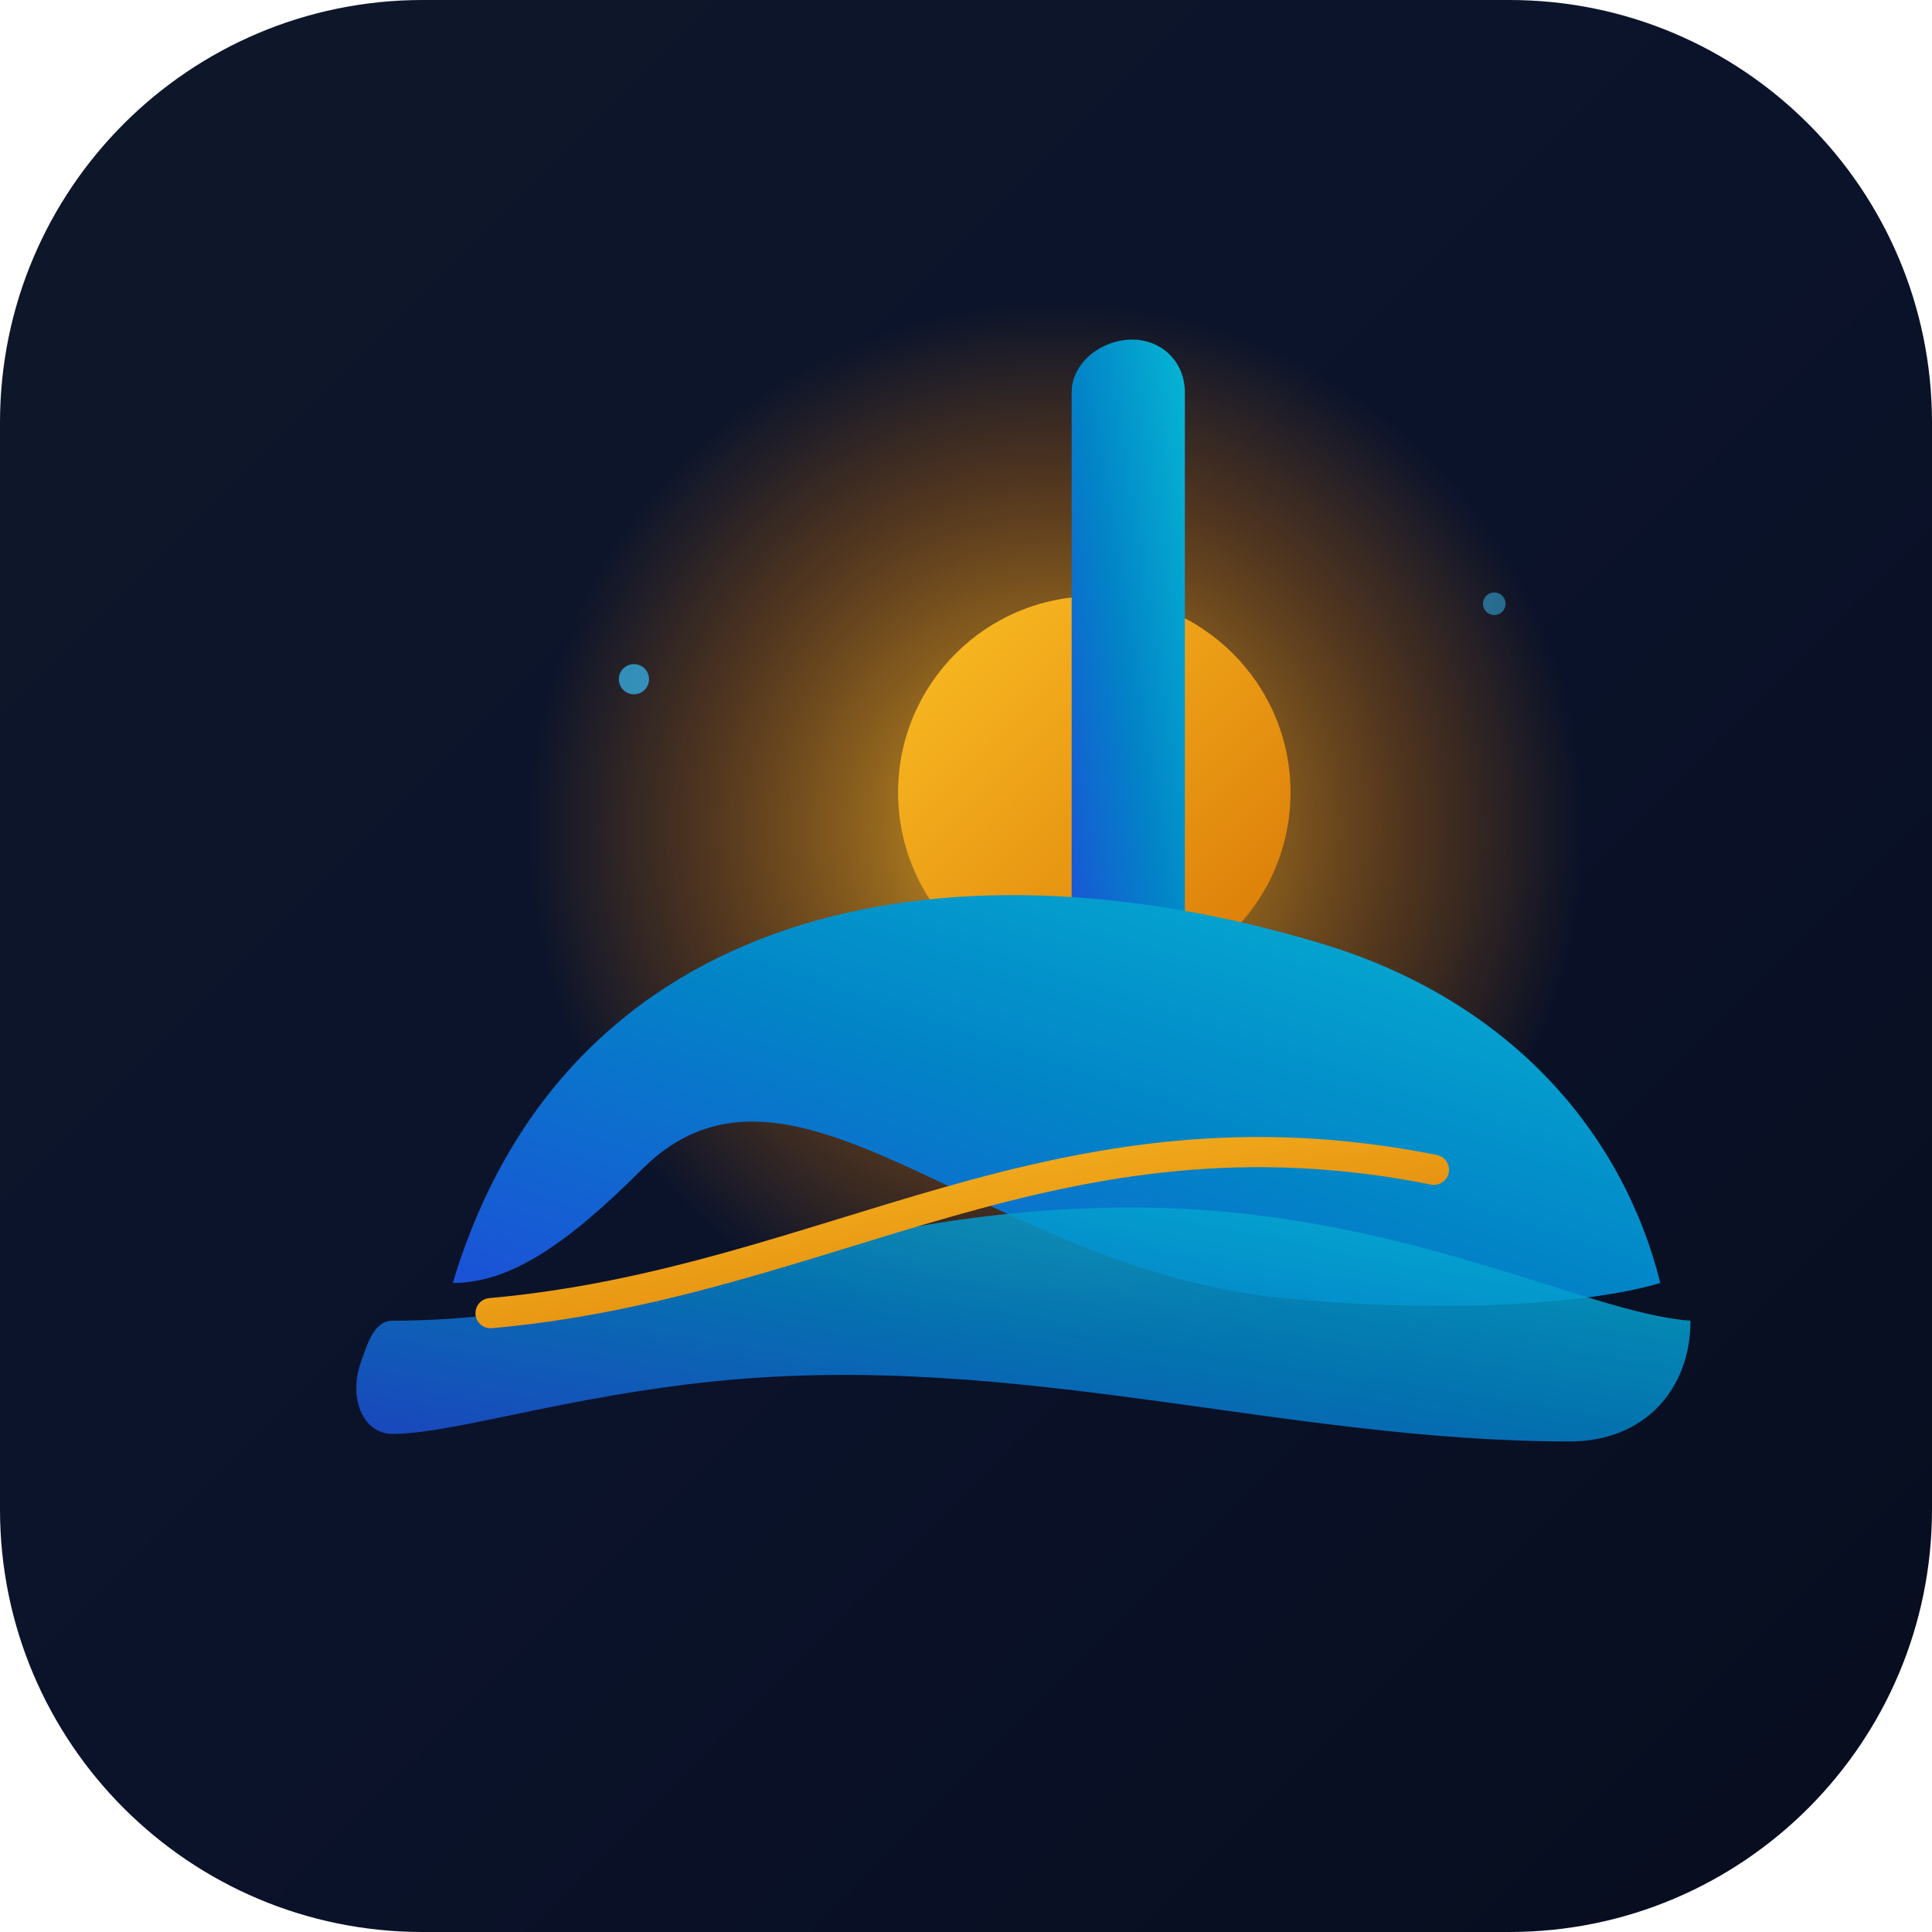
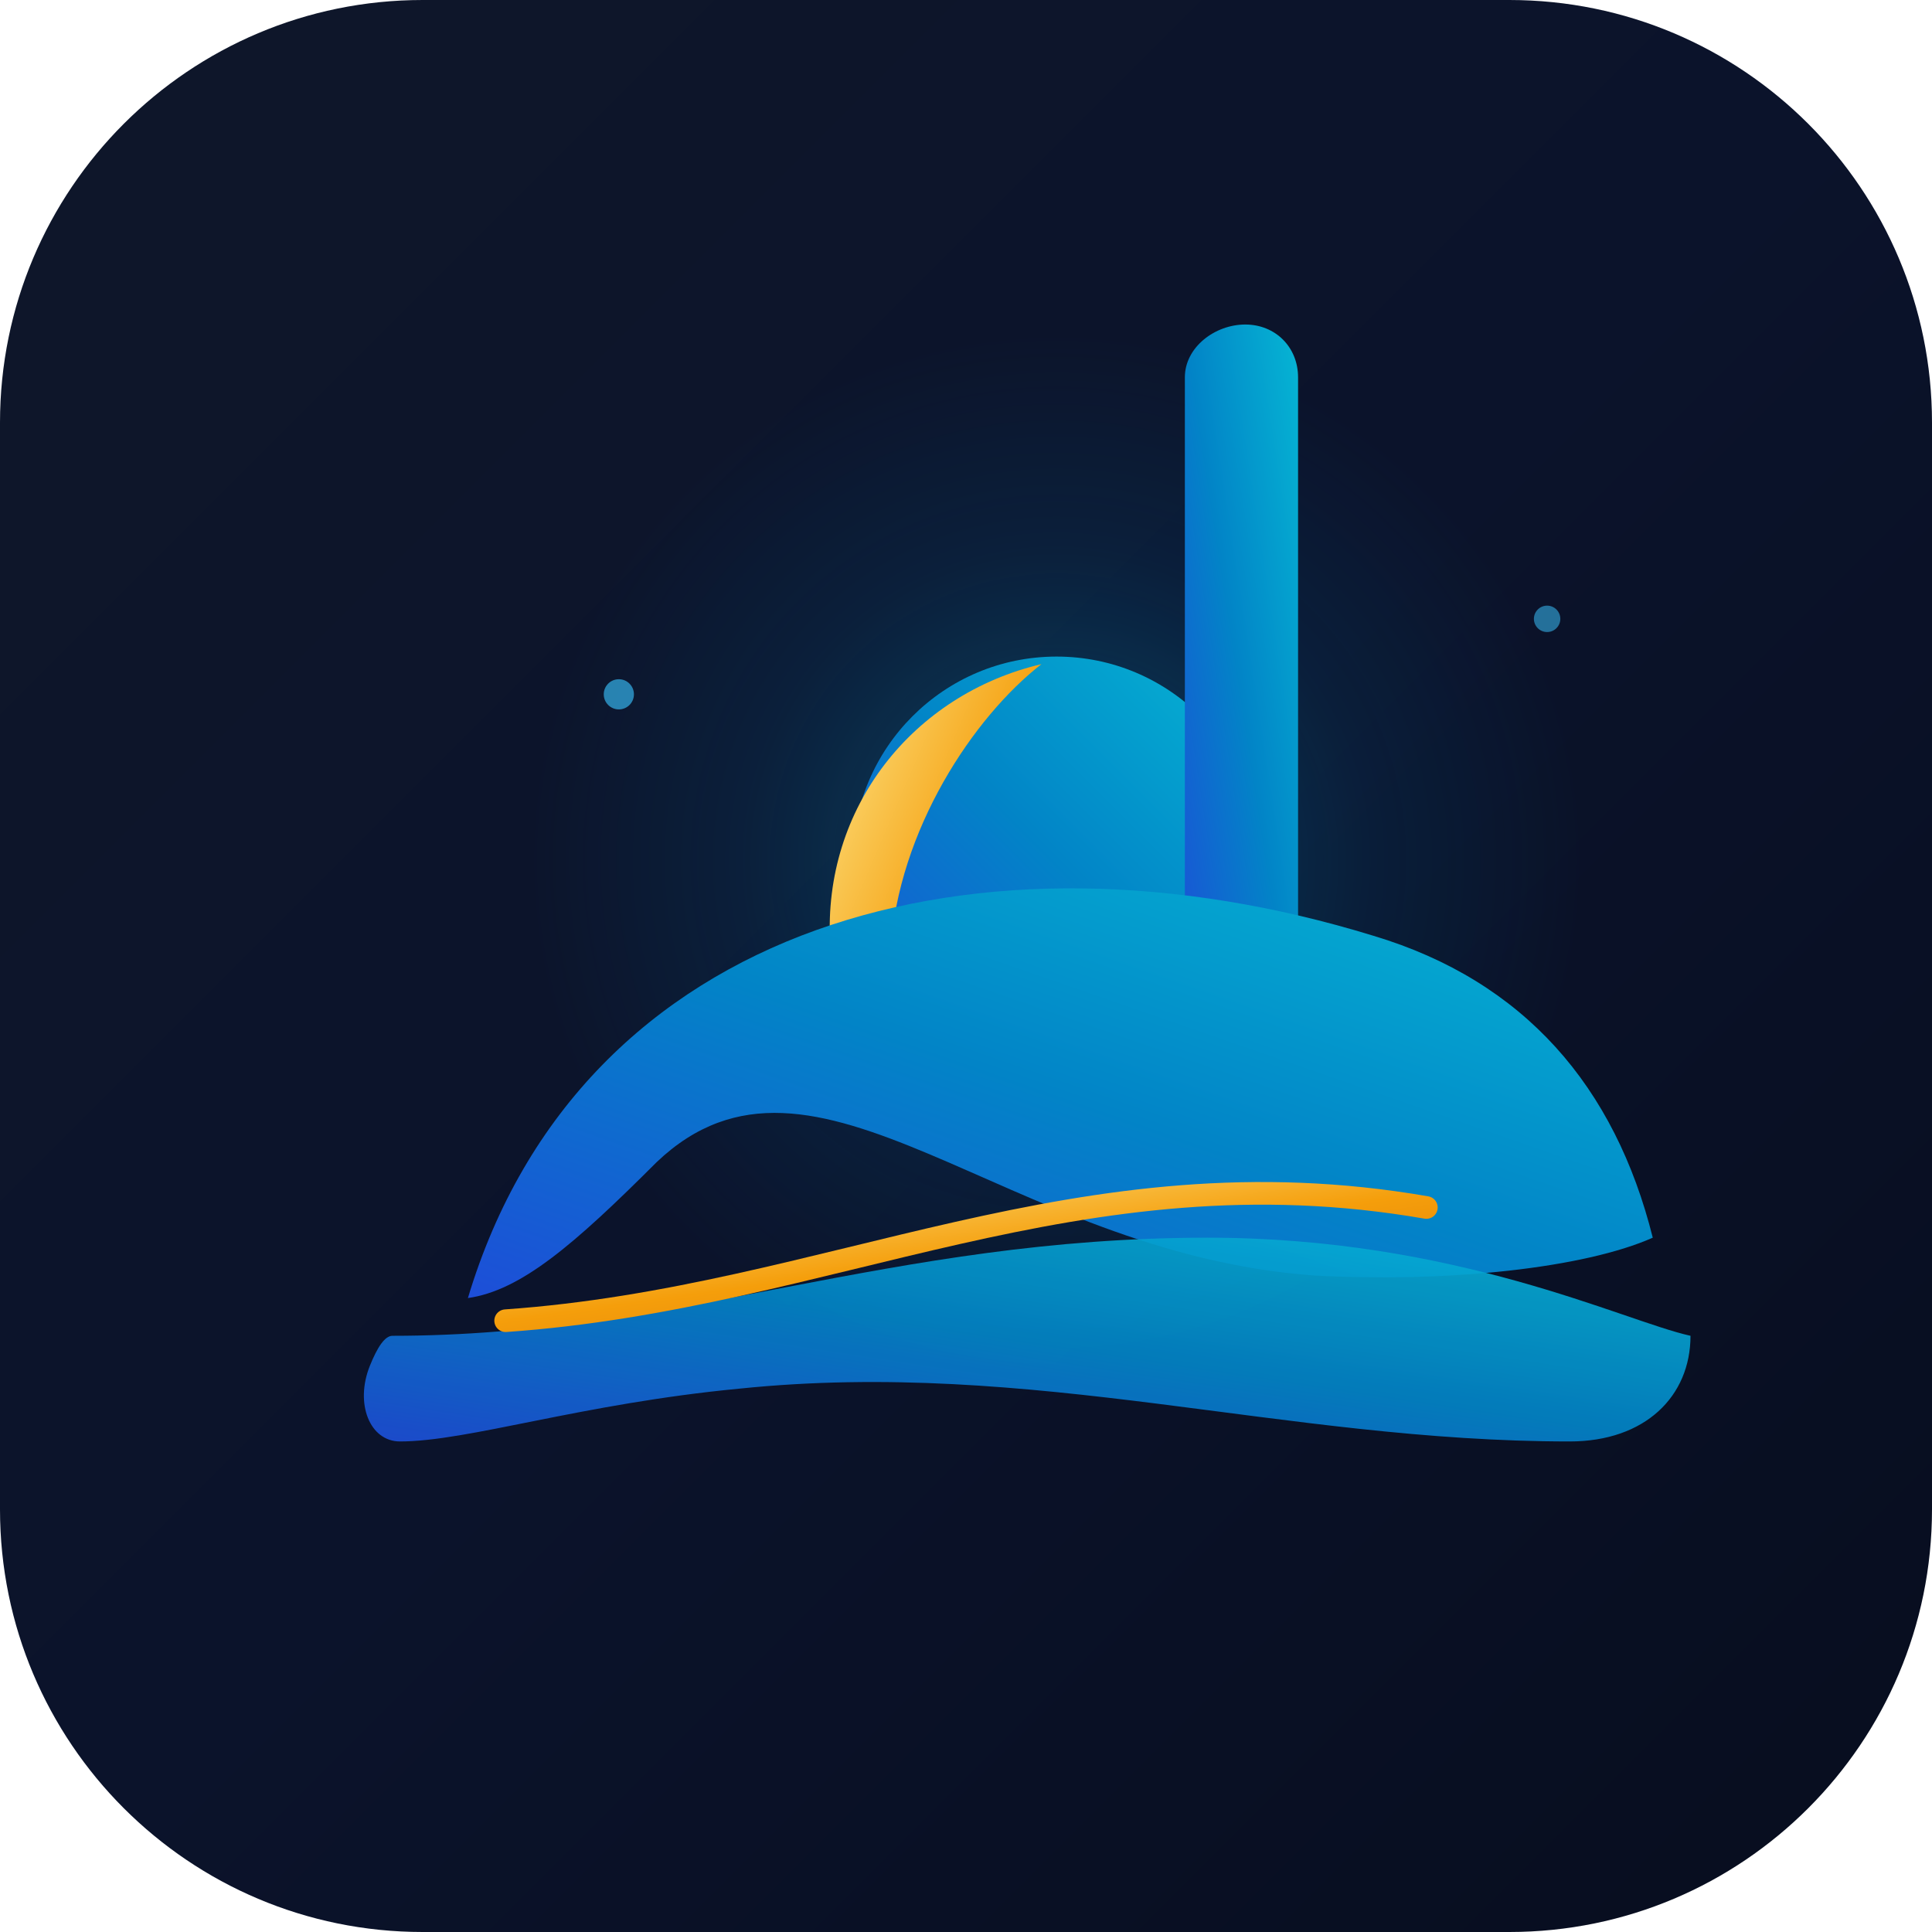
<svg xmlns="http://www.w3.org/2000/svg" viewBox="0 0 512 512" width="100%" height="100%">
  <defs>
-     <linearGradient id="bgGrad" x1="0%" y1="0%" x2="100%" y2="100%">
+     <linearGradient id="taqsBg" x1="0%" y1="0%" x2="100%" y2="100%">
      <stop offset="0%" stop-color="#0F172A" />
      <stop offset="50%" stop-color="#0B132B" />
      <stop offset="100%" stop-color="#070D1E" />
    </linearGradient>
-     <linearGradient id="primaryGrad" x1="0%" y1="100%" x2="100%" y2="0%">
+     <linearGradient id="taqsSky" x1="0%" y1="100%" x2="100%" y2="0%">
      <stop offset="0%" stop-color="#1D4ED8" />
      <stop offset="50%" stop-color="#0284C7" />
      <stop offset="100%" stop-color="#06B6D4" />
    </linearGradient>
-     <linearGradient id="goldGrad" x1="0%" y1="0%" x2="100%" y2="100%">
-       <stop offset="0%" stop-color="#FBBF24" />
+     <linearGradient id="taqsGold" x1="0%" y1="0%" x2="100%" y2="100%">
+       <stop offset="0%" stop-color="#FDE68A" />
+       <stop offset="50%" stop-color="#F59E0B" />
      <stop offset="100%" stop-color="#D97706" />
    </linearGradient>
-     <radialGradient id="sunGlow" cx="50%" cy="50%" r="50%">
-       <stop offset="0%" stop-color="#FBBF24" stop-opacity="0.9" />
-       <stop offset="70%" stop-color="#D97706" stop-opacity="0.3" />
-       <stop offset="100%" stop-color="#D97706" stop-opacity="0" />
+     <radialGradient id="taqsGlow" cx="50%" cy="50%" r="50%">
+       <stop offset="0%" stop-color="#06B6D4" stop-opacity="0.35" />
+       <stop offset="60%" stop-color="#0284C7" stop-opacity="0.1" />
+       <stop offset="100%" stop-color="#0284C7" stop-opacity="0" />
    </radialGradient>
  </defs>
-   <rect width="512" height="512" rx="112" fill="url(#bgGrad)" />
-   <circle cx="280" cy="220" r="140" fill="url(#sunGlow)" />
-   <circle cx="290" cy="210" r="52" fill="url(#goldGrad)" />
-   <path d="M 284 104 C 284 96 292 90 300 90 C 308 90 314 96 314 104 L 314 260 C 314 268 308 274 300 274 C 292 274 284 268 284 260 Z" fill="url(#primaryGrad)" />
-   <path d="M 120 340 C 150 240 250 220 350 250 C 400 265 430 300 440 340 C 420 346 380 348 340 344 C 260 336 210 270 170 310 C 150 330 135 340 120 340 Z" fill="url(#primaryGrad)" />
-   <path d="M 104 350 C 170 350 220 320 300 320 C 370 320 420 348 448 350 C 448 368 436 382 416 382 C 340 382 270 358 190 366 C 150 370 120 380 104 380 C 96 380 92 370 96 360 C 98 354 100 350 104 350 Z" fill="url(#primaryGrad)" opacity="0.85" />
-   <path d="M 130 348 C 220 340 280 290 380 310" stroke="url(#goldGrad)" stroke-width="8" stroke-linecap="round" fill="none" />
-   <circle cx="168" cy="180" r="4" fill="#38BDF8" opacity="0.7" />
-   <circle cx="396" cy="160" r="3" fill="#38BDF8" opacity="0.5" />
+   <rect width="512" height="512" rx="112" fill="url(#taqsBg)" />
+   <circle cx="280" cy="228" r="140" fill="url(#taqsGlow)" />
+   <circle cx="280" cy="228" r="54" fill="url(#taqsSky)" />
+   <path d="M 276 176 C 242 184 218 214 220 250 C 222 284 246 312 280 316 C 252 308 234 282 236 252 C 238 220 258 190 276 176 Z" fill="url(#taqsGold)" />
+   <path d="M 314 100 C 314 92 322 86 330 86 C 338 86 344 92 344 100 L 344 266 C 344 274 338 280 330 280 C 322 280 314 274 314 266 Z" fill="url(#taqsSky)" />
+   <path d="M 124 344 C 154 244 260 216 364 248 C 404 260 428 288 438 328 C 420 336 384 340 348 338 C 266 332 216 268 174 308 C 152 330 138 342 124 344 Z" fill="url(#taqsSky)" />
+   <path d="M 104 354 C 180 354 236 328 320 328 C 386 328 430 350 448 354 C 448 370 436 382 416 382 C 340 382 274 360 196 368 C 154 372 124 382 106 382 C 98 382 94 372 98 362 C 100 357 102 354 104 354 Z" fill="url(#taqsSky)" opacity="0.92" />
+   <path d="M 134 350 C 220 344 286 304 378 320" stroke="url(#taqsGold)" stroke-width="6" stroke-linecap="round" fill="none" />
+   <circle cx="164" cy="184" r="4" fill="#38BDF8" opacity="0.65" />
+   <circle cx="410" cy="164" r="3.5" fill="#38BDF8" opacity="0.55" />
</svg>
